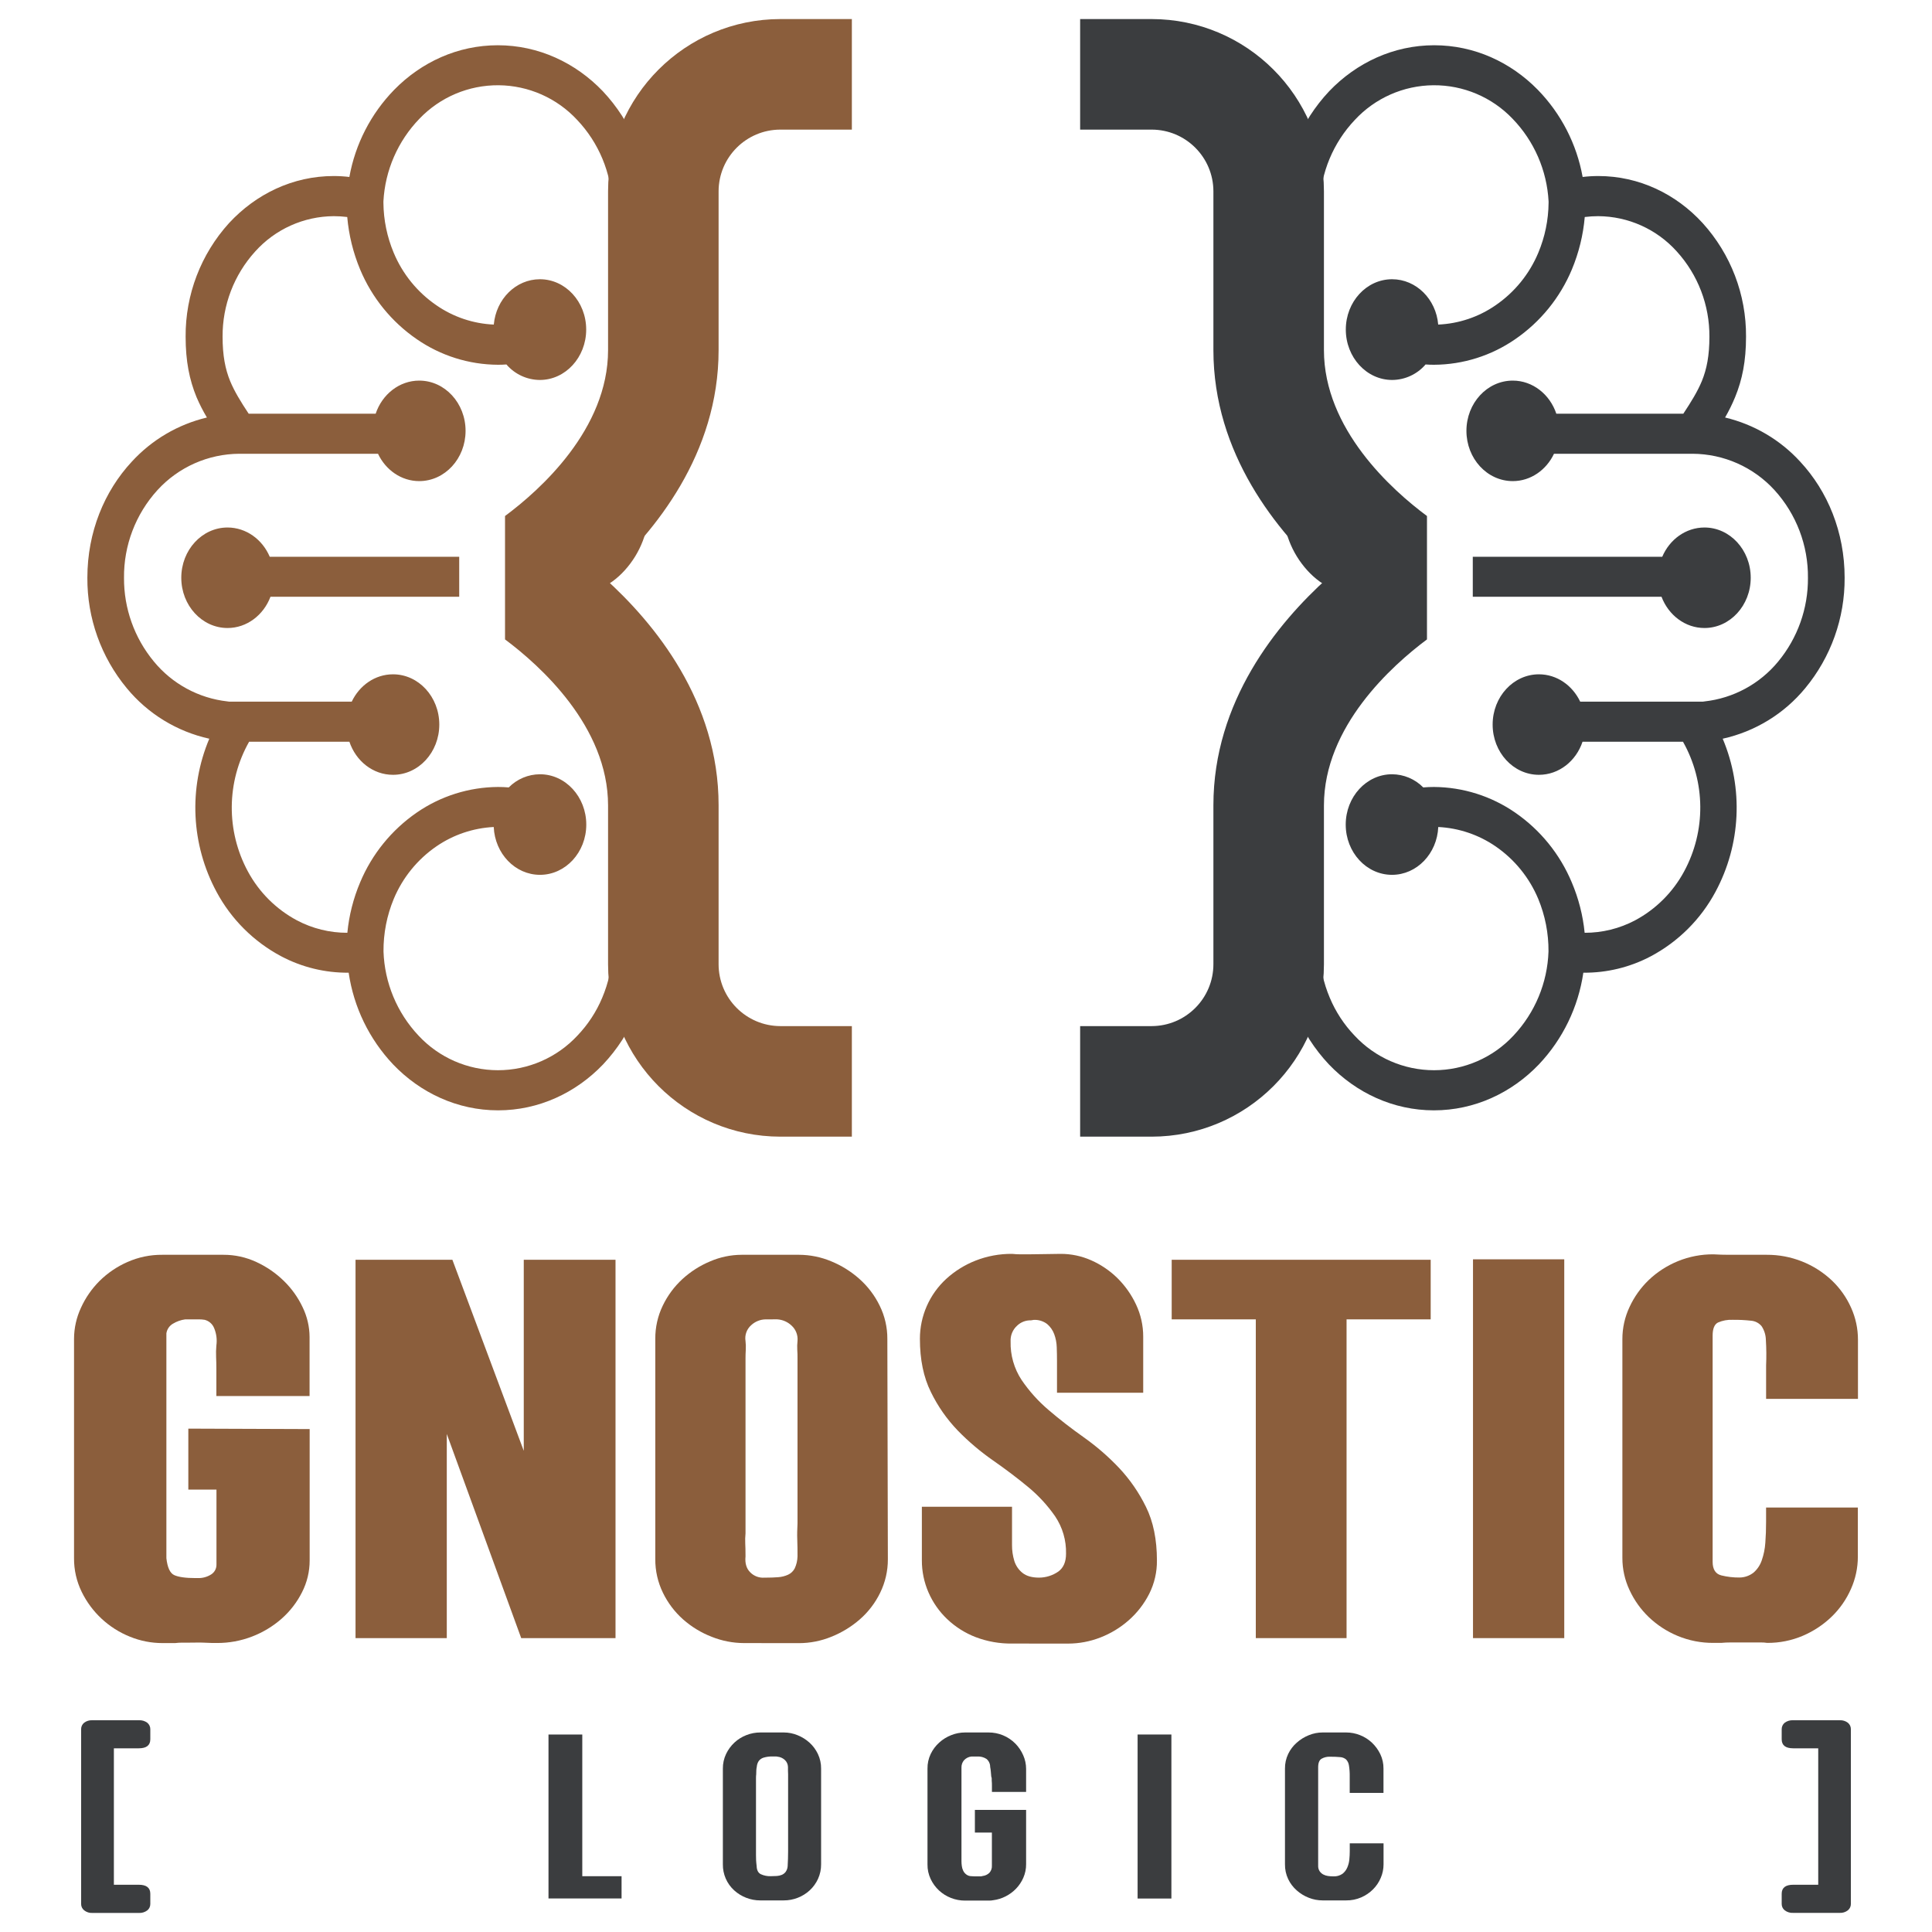
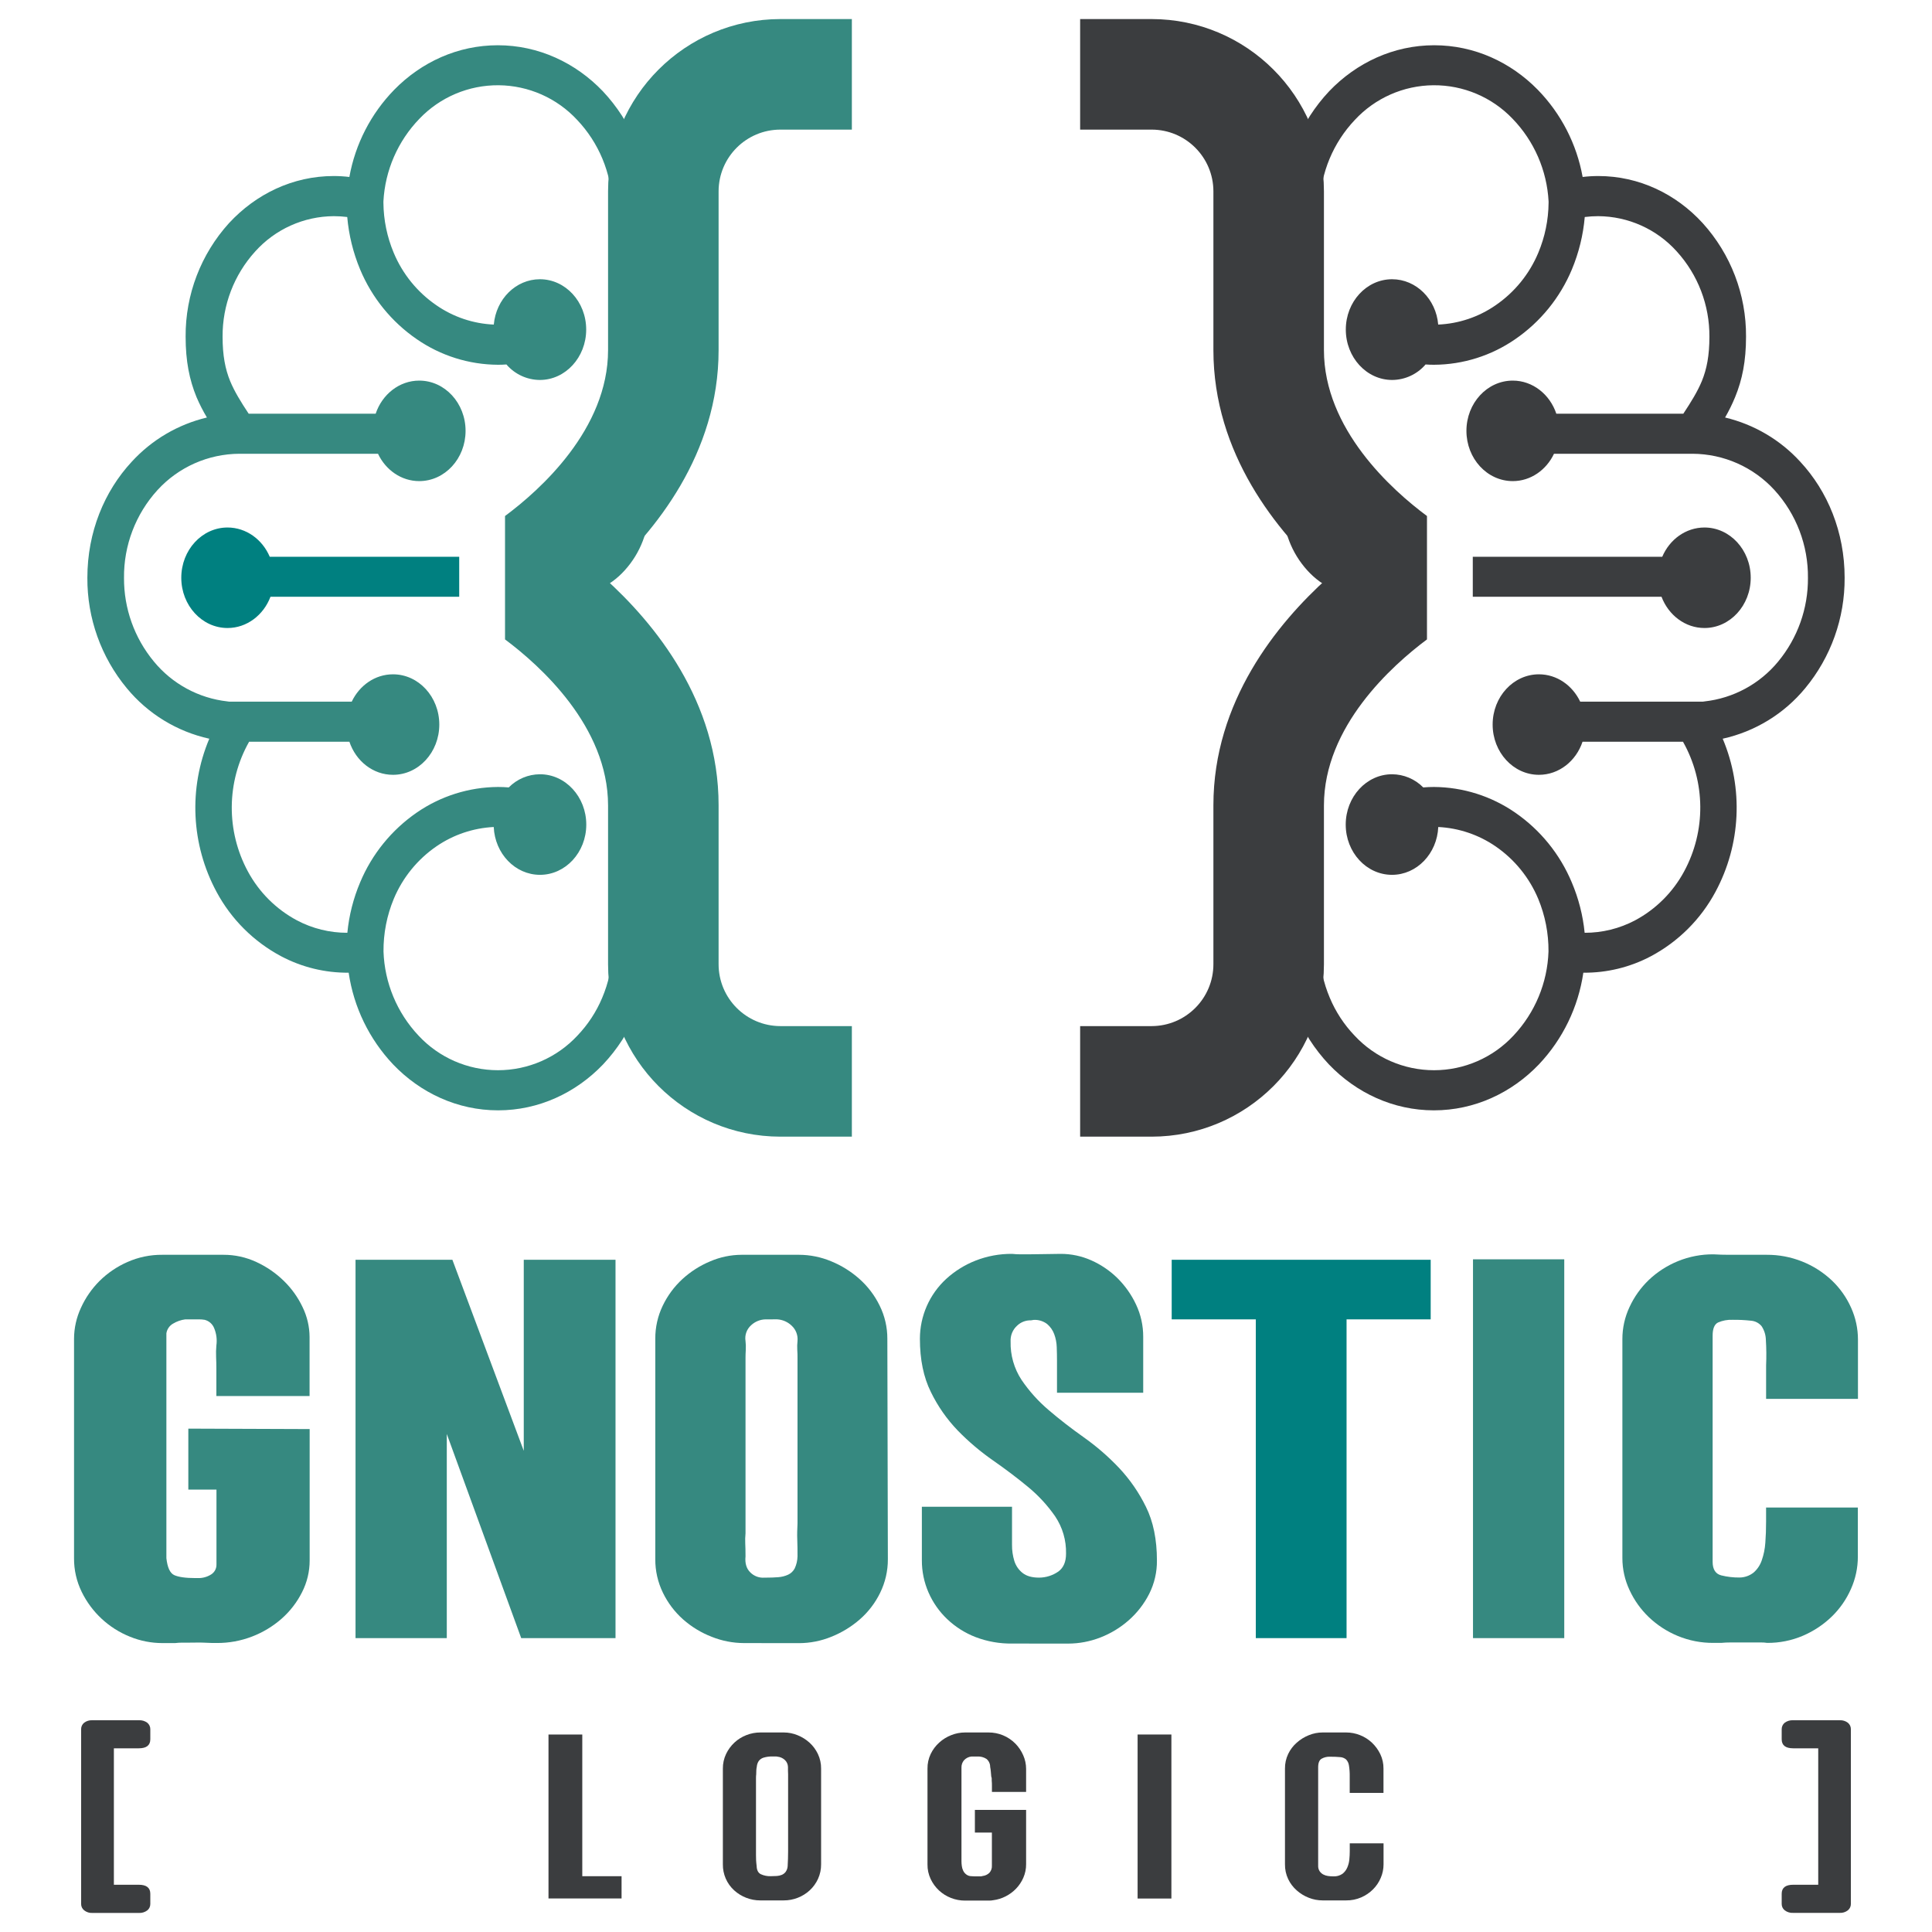
- <svg xmlns="http://www.w3.org/2000/svg" id="Layer_1" data-name="Layer 1" viewBox="0 0 900 900">
-   <defs>
-     <style>.cls-1,.cls-3{fill:#8b5e3c;}.cls-2,.cls-4{fill:#3b3d3f;}.cls-3,.cls-4{fill-rule:evenodd;}</style>
+ <svg xmlns="http://www.w3.org/2000/svg" id="Layer_1" data-name="Layer 1" viewBox="0 0 900 900" version="1.1">
+   <defs id="defs58">
+     <style id="style56">.cls-1,.cls-3{fill:#8b5e3c;}.cls-2,.cls-4{fill:#3b3d3f;}.cls-3,.cls-4{fill-rule:evenodd;}</style>
  </defs>
-   <path class="cls-1" d="M88,765.21h-3.2a25.49,25.49,0,0,0-3.21.2H75.61a40,40,0,0,1-15-2.94,42.65,42.65,0,0,1-22.56-20.93,35.11,35.11,0,0,1-3.56-15.67V623.65a34.42,34.42,0,0,1,3.21-14.4,42.35,42.35,0,0,1,8.66-12.52,43.06,43.06,0,0,1,13-8.83,39.22,39.22,0,0,1,16.26-3.37h28.5a36,36,0,0,1,15.32,3.37,45.64,45.64,0,0,1,12.82,8.83A42.37,42.37,0,0,1,141,609a32.11,32.11,0,0,1,3.21,13.77v27.56H100.79V637.54q0-2.73-.12-5.37a40.23,40.23,0,0,1,.12-5.36,15.4,15.4,0,0,0-1.07-8.2,6.41,6.41,0,0,0-4.4-3.79,15,15,0,0,0-2.61-.21H86.3a14.77,14.77,0,0,0-5.7,2,6.24,6.24,0,0,0-3.09,4.52V725.87c.48,4.35,1.7,7,3.68,7.89s5.27,1.37,9.86,1.37h1a11,11,0,0,0,6.29-1.68,5.31,5.31,0,0,0,2.5-4.63V693.9H87.73V665.51l56.52.21v61.21a32.42,32.42,0,0,1-3.57,14.83,40.92,40.92,0,0,1-9.5,12.3,45.7,45.7,0,0,1-13.77,8.31,44.88,44.88,0,0,1-16.39,3c-1.58,0-3.12,0-4.63-.1s-3-.1-4.39-.1Z" />
-   <path class="cls-1" d="M286.73,586.85V763.1H242.8L208.13,668V763.1H165.62V586.85h45.12l33.25,89v-89Z" />
-   <path class="cls-1" d="M346.58,765.41a40.93,40.93,0,0,1-15.08-2.94,44.24,44.24,0,0,1-13.3-8.1,39.86,39.86,0,0,1-9.38-12.4,35.19,35.19,0,0,1-3.56-15.68V623.65a35,35,0,0,1,3.44-15.35,40.7,40.7,0,0,1,9.14-12.41,44.55,44.55,0,0,1,13-8.31,37.34,37.34,0,0,1,14.6-3.05h26.84a39.16,39.16,0,0,1,14.84,3,45.78,45.78,0,0,1,13.18,8.2,40.15,40.15,0,0,1,9.5,12.52,34.48,34.48,0,0,1,3.56,15.45l.24,102.64A35.19,35.19,0,0,1,410,742a39.17,39.17,0,0,1-9.5,12.4,46.44,46.44,0,0,1-13.3,8.1,40.05,40.05,0,0,1-15,2.94Zm10.21-150.8a10.12,10.12,0,0,0-6.88,2.73,8.12,8.12,0,0,0-2.62,7.37,23.62,23.62,0,0,1,.12,4.1c-.08,1.33-.12,2.63-.12,3.89v81.61a31.82,31.82,0,0,0-.12,4.73q.12,2.21.12,6c-.32,3.23.44,5.72,2.26,7.47a8.35,8.35,0,0,0,6.53,2.42h.47q3.33,0,5.94-.21a13.41,13.41,0,0,0,4.63-1.16,6.57,6.57,0,0,0,3.09-2.94,13.92,13.92,0,0,0,1.3-5.58c0-2.66,0-5.26-.11-7.78s0-5,.11-7.57v-77c0-1.26,0-2.56-.11-3.89a24.63,24.63,0,0,1,.11-4.1,8.6,8.6,0,0,0-2.72-7.15,10.63,10.63,0,0,0-6.77-2.95Z" />
-   <path class="cls-1" d="M471.49,765.63a45.92,45.92,0,0,1-17-3,40.31,40.31,0,0,1-13.29-8.42,38.18,38.18,0,0,1-8.67-12.4,37.07,37.07,0,0,1-3.09-15V701.9h42v17.77a24.69,24.69,0,0,0,1.07,7.47,11.47,11.47,0,0,0,3.8,5.57c1.82,1.47,4.4,2.21,7.72,2.21a15.86,15.86,0,0,0,9-2.84q3.57-2.62,3.57-8.31a29.91,29.91,0,0,0-5.11-17.46A68.09,68.09,0,0,0,479,692.75q-7.49-6.21-16.39-12.41a113.17,113.17,0,0,1-16.39-13.88,70.15,70.15,0,0,1-12.58-18q-5.12-10.31-5.11-24.82a37.91,37.91,0,0,1,12.23-27.86,44.28,44.28,0,0,1,13.65-8.52,45.48,45.48,0,0,1,17.1-3.16,34.7,34.7,0,0,0,3.8.21h3.8q3.8,0,7.49-.1t7.48-.11a34.87,34.87,0,0,1,14.24,3,41.3,41.3,0,0,1,12.24,8.31,42.82,42.82,0,0,1,8.66,12.3,34.8,34.8,0,0,1,3.33,15v26.08H492.39V634q0-3.15-.12-6.42a19.21,19.21,0,0,0-1.18-6.09,11.28,11.28,0,0,0-3.33-4.74,9.52,9.52,0,0,0-6.29-1.89c.15,0,0,0-.6.11s-.75.1-.59.1a8.88,8.88,0,0,0-6.41,2.42,9.28,9.28,0,0,0-3.09,7.47,31.13,31.13,0,0,0,5.11,17.87,69.85,69.85,0,0,0,12.58,14q7.48,6.42,16.39,12.72a111.59,111.59,0,0,1,16.39,14.2,74.06,74.06,0,0,1,12.58,18.2q5.11,10.3,5.11,25a33.77,33.77,0,0,1-3.56,15.45,41.16,41.16,0,0,1-9.5,12.31,43.71,43.71,0,0,1-13.3,8.1,41.36,41.36,0,0,1-15,2.84Z" />
-   <path class="cls-1" d="M545.82,614.61V586.85H666.47v27.76H627.28V763.1H585V614.61Z" />
-   <path class="cls-1" d="M686.18,586.64h42.51V763.1H686.18Z" />
-   <path class="cls-1" d="M798.26,584.32c2.38.14,4.75.21,7.13.21H823a43.87,43.87,0,0,1,30.4,12,40,40,0,0,1,8.9,12.62,36.11,36.11,0,0,1,3.21,14.94v27.55H822.72V636.06a112.71,112.71,0,0,0-.11-11.88,12,12,0,0,0-2-6.41,7.11,7.11,0,0,0-4.87-2.53,70.19,70.19,0,0,0-8.67-.42,15.16,15.16,0,0,0-6.77,1.26c-1.66.84-2.49,2.88-2.49,6.1V727.56c0,3.5,1.34,5.61,4,6.31a34,34,0,0,0,8.55,1,10.75,10.75,0,0,0,6.54-2.31,13.14,13.14,0,0,0,3.79-5.68,31,31,0,0,0,1.67-8.21c.24-3.08.35-6.37.35-9.88v-6.52h42.75v22.92a36.8,36.8,0,0,1-3.21,15,40.69,40.69,0,0,1-8.9,12.83,44.26,44.26,0,0,1-13.42,8.94,41.51,41.51,0,0,1-16.74,3.36,16.79,16.79,0,0,0-2.85-.2H806.1c-1.42,0-2.85.06-4.28.2h-3.56a42.6,42.6,0,0,1-16.74-3.25,43.76,43.76,0,0,1-13.42-8.73,41.61,41.61,0,0,1-9-12.62,35,35,0,0,1-3.33-14.94v-102a35,35,0,0,1,3.33-14.93,41.73,41.73,0,0,1,9-12.62,43.69,43.69,0,0,1,13.54-8.73A42.87,42.87,0,0,1,798.26,584.32Z" />
-   <path class="cls-2" d="M255.51,884.37V808h15.74v66h18.3v10.38Z" />
-   <path class="cls-2" d="M382.5,868.43a16,16,0,0,1-1.44,6.83,16.82,16.82,0,0,1-3.86,5.33,17.49,17.49,0,0,1-5.55,3.46,17.7,17.7,0,0,1-6.53,1.23h-11a17.73,17.73,0,0,1-6.53-1.23,17.93,17.93,0,0,1-5.55-3.42,16.09,16.09,0,0,1-5.3-12.2V823.9a15.57,15.57,0,0,1,1.49-6.83,17.72,17.72,0,0,1,3.91-5.33,17.49,17.49,0,0,1,5.55-3.46,17.77,17.77,0,0,1,6.53-1.23h10.9a16.91,16.91,0,0,1,6.43,1.28,18.62,18.62,0,0,1,5.55,3.46,17,17,0,0,1,3.91,5.28,15.57,15.57,0,0,1,1.49,6.83Zm-30.23-41.89a13.35,13.35,0,0,0-.1,1.69v35.92c0,.85,0,1.65.05,2.41s.12,1.69.26,2.78c.06,1.88.72,3.13,1.95,3.74A10.25,10.25,0,0,0,359,874q1.55,0,2.88-.09a7.36,7.36,0,0,0,2.37-.55,4.52,4.52,0,0,0,1.74-1.37,5.19,5.19,0,0,0,.93-2.64c.07-1.15.12-2.29.15-3.41s.06-2.26.06-3.42v-36q0-.82-.06-1.68c0-.58,0-1.14,0-1.69a4.6,4.6,0,0,0-1.54-3.37,5.86,5.86,0,0,0-3.39-1.46c0-.06-.34-.09-1-.09h-1.13a13.57,13.57,0,0,0-4.32.55,4.43,4.43,0,0,0-2.26,1.59,5.57,5.57,0,0,0-.88,2.6C352.32,824,352.27,825.2,352.27,826.54Z" />
-   <path class="cls-2" d="M452.52,874a15,15,0,0,0,1.64.09h2.58a3,3,0,0,0,1-.18,5.4,5.4,0,0,0,3.14-1.46,4.55,4.55,0,0,0,1.18-3.37V853.68h-7.92V843.11H478v25.32a15.31,15.31,0,0,1-1.29,6.28,17.15,17.15,0,0,1-3.39,5.1,18.16,18.16,0,0,1-4.88,3.6,17.42,17.42,0,0,1-5.76,1.78,9.66,9.66,0,0,1-1.85.18H459c-.55,0-1.05,0-1.49,0s-.91,0-1.39,0h-6.58a17.7,17.7,0,0,1-6.53-1.23,17.39,17.39,0,0,1-9.46-8.79,15.44,15.44,0,0,1-1.49-6.83V823.9a15.44,15.44,0,0,1,1.49-6.83,17.06,17.06,0,0,1,4-5.33,18.06,18.06,0,0,1,5.6-3.46,17.45,17.45,0,0,1,6.43-1.23h10.9A17.47,17.47,0,0,1,473,812.24a18,18,0,0,1,3.65,5.42A15.68,15.68,0,0,1,478,824v10.75H462.08V832.1c0-.92,0-1.8-.1-2.65v-.91a2.19,2.19,0,0,0-.21-.91c-.07-.79-.14-1.56-.2-2.32s-.17-1.5-.31-2.23a4.74,4.74,0,0,0-1.75-3.73,7.15,7.15,0,0,0-4.21-1.1c-.48,0-.95,0-1.39,0s-.91,0-1.39,0a5.49,5.49,0,0,0-3.44,1.74,5,5,0,0,0-1.19,3.36v43.72a15.88,15.88,0,0,0,.16,2.18,7,7,0,0,0,.66,2.23,4.76,4.76,0,0,0,1.44,1.73A3.87,3.87,0,0,0,452.52,874Z" />
-   <path class="cls-2" d="M529.94,808h15.74v76.41H529.94Z" />
-   <path class="cls-2" d="M616.1,885.28a17.44,17.44,0,0,1-6.42-1.23,18.53,18.53,0,0,1-5.6-3.42,16.3,16.3,0,0,1-4-5.28,15.64,15.64,0,0,1-1.49-6.92V823.9a15.44,15.44,0,0,1,1.49-6.83,16.52,16.52,0,0,1,4-5.28,19.26,19.26,0,0,1,5.6-3.46,16.9,16.9,0,0,1,6.42-1.28h11a17.44,17.44,0,0,1,6.42,1.23,17.26,17.26,0,0,1,5.56,3.51,18.24,18.24,0,0,1,3.9,5.32,15.21,15.21,0,0,1,1.5,6.79v11.29H628.75v-7.56a29.21,29.21,0,0,0-.36-5.23,5,5,0,0,0-1.33-2.78,4.72,4.72,0,0,0-2.83-1.09c-1.23-.12-2.88-.19-4.94-.19a7.3,7.3,0,0,0-3.6.92c-1.09.6-1.64,1.94-1.64,4v45.81a4.4,4.4,0,0,0,.67,2.59,4.92,4.92,0,0,0,1.64,1.51,6.69,6.69,0,0,0,2.21.73,17.21,17.21,0,0,0,2.47.18,6.93,6.93,0,0,0,4.27-1.14,7.31,7.31,0,0,0,2.26-2.87,12.37,12.37,0,0,0,1-3.78c.13-1.37.2-2.65.2-3.87v-3.73h15.74v9.83a15.85,15.85,0,0,1-1.29,6.24,16.79,16.79,0,0,1-3.6,5.37,17.91,17.91,0,0,1-5.5,3.74,17.12,17.12,0,0,1-7,1.41Z" />
-   <path class="cls-1" d="M283.26,163.08v-74A80.33,80.33,0,0,1,363.53,8.88h33.3v51.5h-33.3A28.79,28.79,0,0,0,334.75,89.1v74c0,48.18-29.52,84.51-53.38,106,23.86,21.45,53.38,57.78,53.38,106v74A28.84,28.84,0,0,0,363.53,478h33.3v51.5h-33.3a80.34,80.34,0,0,1-80.27-80.28v-74c0-36.85-31.76-65.23-48-77.36V240.38C251.62,228.25,283.26,199.88,283.26,163.08Z" />
-   <path class="cls-3" d="M125.66,259.36h88.26V278H126c-3.23,8.52-11,14.55-20,14.55-11.9,0-21.55-10.49-21.55-23.41s9.65-23.41,21.55-23.41C114.74,245.75,122.25,251.34,125.66,259.36Z" />
-   <path class="cls-3" d="M285.2,236.06v-141a59.71,59.71,0,0,0-16.3-39.16,50.45,50.45,0,0,0-73.52-.58,60,60,0,0,0-16.77,38.5l0,.66a61.6,61.6,0,0,0,4.79,23.26,55.63,55.63,0,0,0,19.88,24.46,50.86,50.86,0,0,0,26.75,9c1.05-11.87,10.27-21.12,21.48-21.12,11.91,0,21.56,10.49,21.56,23.44S263.39,177,251.48,177a20.66,20.66,0,0,1-15.57-7.22c-1.34.11-2.64.14-3.95.14v0A67.12,67.12,0,0,1,194.14,158a74,74,0,0,1-26.38-32.48,81.76,81.76,0,0,1-6-24.43,51.52,51.52,0,0,0-6.28-.39,49.58,49.58,0,0,0-36.62,16.47,58.51,58.51,0,0,0-15.17,39.7c0,8.79,1.24,15.06,3.52,20.65,2,4.83,4.94,9.62,8.64,15.21H175c3-9,11-15.43,20.29-15.43,11.94,0,21.59,10.49,21.59,23.41s-9.65,23.41-21.59,23.41c-8.35,0-15.64-5.19-19.2-12.74H111.51v0a52,52,0,0,0-38.18,16.95,59.86,59.86,0,0,0-15.56,40.9A60.49,60.49,0,0,0,71.63,308.1,51.78,51.78,0,0,0,106,326.75v0l.76.11.69,0,.62,0v0h.51l.54,0,.55,0h1.81v0h52.37c3.59-7.55,10.85-12.74,19.23-12.74,11.91,0,21.56,10.49,21.56,23.41s-9.65,23.41-21.56,23.41c-9.36,0-17.31-6.43-20.32-15.42H116.05A62.47,62.47,0,0,0,115.5,406a55.87,55.87,0,0,0,22.79,22.72,50,50,0,0,0,23.52,5.81,80,80,0,0,1,5.95-23.48,74.32,74.32,0,0,1,26.38-32.52A67.35,67.35,0,0,1,232,366.6v0c1.63,0,3.3.07,5,.21a20.51,20.51,0,0,1,14.55-6.13c11.91,0,21.56,10.53,21.56,23.45s-9.65,23.4-21.56,23.4c-11.57,0-21-9.87-21.55-22.28a51.72,51.72,0,0,0-26.68,9,55.79,55.79,0,0,0-19.88,24.46,62.7,62.7,0,0,0-4.79,24.5h0a60.13,60.13,0,0,0,16.29,39.19,50.54,50.54,0,0,0,74.07,0,57.92,57.92,0,0,0,11.51-17.57,60.88,60.88,0,0,0,4.79-21.62V296.56c0-4.72,3.52-8.6,7.87-8.6h1.42c4.35,0,7.87,3.88,7.87,8.6V443.25l0,.32a79.23,79.23,0,0,1-21.52,52.26c-12.71,13.28-30,21.41-48.92,21.41s-36.22-8.13-48.92-21.41a78.75,78.75,0,0,1-20.69-42.71,65.86,65.86,0,0,1-31.46-7.66,73.11,73.11,0,0,1-30.09-30,82.69,82.69,0,0,1-3.37-71.34,69.13,69.13,0,0,1-38.43-23.52,79.87,79.87,0,0,1-18.37-51.46c0-21.3,7.92-40.32,20.69-54.07a69.2,69.2,0,0,1,35-20.58A79.14,79.14,0,0,1,91.55,185c-3.3-8.05-5.08-16.69-5.08-28.16a78,78,0,0,1,20.22-52.91C119.21,90.4,136.41,82,155.46,82a61.47,61.47,0,0,1,7.29.44A77.94,77.94,0,0,1,183.66,41.8c12.63-12.88,29.61-20.72,48.23-20.72,18.94,0,36.21,8.13,48.92,21.41a79.31,79.31,0,0,1,21.52,52.26l0,.33v141A43.61,43.61,0,0,1,291,265.71,37.17,37.17,0,0,1,263.71,278h-16.8V259.36h16.8a20.66,20.66,0,0,0,15.17-6.82A24.34,24.34,0,0,0,285.2,236.06Z" />
-   <path class="cls-2" d="M616.74,163.08v-74A80.33,80.33,0,0,0,536.47,8.88h-33.3v51.5h33.3A28.79,28.79,0,0,1,565.25,89.1v74c0,48.18,29.52,84.51,53.38,106-23.86,21.45-53.38,57.78-53.38,106v74A28.84,28.84,0,0,1,536.47,478h-33.3v51.5h33.3a80.34,80.34,0,0,0,80.27-80.28v-74c0-36.85,31.76-65.23,48-77.36V240.38C648.38,228.25,616.74,199.88,616.74,163.08Z" />
-   <path class="cls-4" d="M774.34,259.36H686.08V278H774c3.23,8.52,11,14.55,20,14.55,11.9,0,21.55-10.49,21.55-23.41s-9.65-23.41-21.55-23.41C785.26,245.75,777.75,251.34,774.34,259.36Z" />
-   <path class="cls-4" d="M614.8,236.06v-141a59.71,59.71,0,0,1,16.3-39.16,50.45,50.45,0,0,1,73.52-.58,60,60,0,0,1,16.77,38.5l0,.66a61.6,61.6,0,0,1-4.79,23.26,55.63,55.63,0,0,1-19.88,24.46,50.86,50.86,0,0,1-26.75,9c-1-11.87-10.27-21.12-21.48-21.12-11.91,0-21.56,10.49-21.56,23.44S636.61,177,648.52,177a20.66,20.66,0,0,0,15.57-7.22c1.34.11,2.64.14,3.95.14v0A67.12,67.12,0,0,0,705.86,158a74,74,0,0,0,26.38-32.48,81.76,81.76,0,0,0,6-24.43,51.52,51.52,0,0,1,6.28-.39,49.58,49.58,0,0,1,36.62,16.47,58.51,58.51,0,0,1,15.17,39.7c0,8.79-1.24,15.06-3.52,20.65-2,4.83-4.94,9.62-8.64,15.21H725c-3-9-11-15.43-20.29-15.43-11.94,0-21.59,10.49-21.59,23.41s9.65,23.41,21.59,23.41c8.35,0,15.64-5.19,19.2-12.74h64.56v0a52,52,0,0,1,38.18,16.95,59.86,59.86,0,0,1,15.56,40.9,60.49,60.49,0,0,1-13.86,38.94A51.78,51.78,0,0,1,794,326.75v0l-.76.11-.69,0-.62,0v0h-.51l-.54,0-.55,0h-1.81v0H736.12c-3.59-7.55-10.85-12.74-19.23-12.74-11.91,0-21.56,10.49-21.56,23.41s9.65,23.41,21.56,23.41c9.36,0,17.31-6.43,20.32-15.42H784A62.47,62.47,0,0,1,784.5,406a55.87,55.87,0,0,1-22.79,22.72,50,50,0,0,1-23.52,5.81,80,80,0,0,0-6-23.48,74.32,74.32,0,0,0-26.38-32.52A67.35,67.35,0,0,0,668,366.6v0c-1.63,0-3.3.07-5,.21a20.51,20.51,0,0,0-14.55-6.13c-11.91,0-21.56,10.53-21.56,23.45s9.65,23.4,21.56,23.4c11.57,0,21-9.87,21.55-22.28a51.72,51.72,0,0,1,26.68,9,55.79,55.79,0,0,1,19.88,24.46,62.7,62.7,0,0,1,4.79,24.5h0a60.13,60.13,0,0,1-16.29,39.19,50.54,50.54,0,0,1-74.07,0,57.92,57.92,0,0,1-11.51-17.57,60.88,60.88,0,0,1-4.79-21.62V296.56c0-4.72-3.52-8.6-7.87-8.6h-1.42c-4.35,0-7.87,3.88-7.87,8.6V443.25l0,.32a79.23,79.23,0,0,0,21.52,52.26c12.71,13.28,30,21.41,48.92,21.41s36.22-8.13,48.92-21.41a78.75,78.75,0,0,0,20.69-42.71,65.86,65.86,0,0,0,31.46-7.66,73.11,73.11,0,0,0,30.09-30,82.69,82.69,0,0,0,3.37-71.34,69.13,69.13,0,0,0,38.43-23.52,79.87,79.87,0,0,0,18.37-51.46c0-21.3-7.92-40.32-20.69-54.07a69.2,69.2,0,0,0-35-20.58,79.14,79.14,0,0,0,4.68-9.51c3.3-8.05,5.08-16.69,5.08-28.16a78,78,0,0,0-20.22-52.91C780.79,90.4,763.59,82,744.54,82a61.47,61.47,0,0,0-7.29.44A77.94,77.94,0,0,0,716.34,41.8c-12.63-12.88-29.61-20.72-48.23-20.72-18.94,0-36.21,8.13-48.92,21.41a79.31,79.31,0,0,0-21.52,52.26l0,.33v141A43.61,43.61,0,0,0,609,265.71,37.17,37.17,0,0,0,636.29,278h16.8V259.36h-16.8a20.66,20.66,0,0,1-15.17-6.82A24.34,24.34,0,0,1,614.8,236.06Z" />
-   <path class="cls-2" d="M64.66,814.43c3.56,0,5.36-1.4,5.36-4.21v-4.71a3.8,3.8,0,0,0-1.42-3,6,6,0,0,0-3.94-1.15H43a5.74,5.74,0,0,0-3.79,1.15,3.8,3.8,0,0,0-1.42,3V838.8h0v8.79h0v39.32a3.74,3.74,0,0,0,1.42,3A5.64,5.64,0,0,0,43,891.12H64.66a5.94,5.94,0,0,0,3.94-1.18,3.74,3.74,0,0,0,1.42-3V882.2c0-2.81-1.8-4.21-5.36-4.21H53.05V814.43Z" />
-   <path class="cls-2" d="M835.34,814.43c-3.56,0-5.36-1.4-5.36-4.21v-4.71a3.8,3.8,0,0,1,1.42-3,6,6,0,0,1,3.94-1.15H857a5.74,5.74,0,0,1,3.79,1.15,3.8,3.8,0,0,1,1.42,3V838.8h0v8.79h0v39.32a3.74,3.74,0,0,1-1.42,3,5.64,5.64,0,0,1-3.79,1.18H835.34a5.94,5.94,0,0,1-3.94-1.18,3.74,3.74,0,0,1-1.42-3V882.2c0-2.81,1.8-4.21,5.36-4.21H847V814.43Z" />
+   <path class="cls-1" d="M88,765.21h-3.2a25.49,25.49,0,0,0-3.21.2H75.61a40,40,0,0,1-15-2.94,42.65,42.65,0,0,1-22.56-20.93,35.11,35.11,0,0,1-3.56-15.67V623.65a34.42,34.42,0,0,1,3.21-14.4,42.35,42.35,0,0,1,8.66-12.52,43.06,43.06,0,0,1,13-8.83,39.22,39.22,0,0,1,16.26-3.37h28.5a36,36,0,0,1,15.32,3.37,45.64,45.64,0,0,1,12.82,8.83A42.37,42.37,0,0,1,141,609a32.11,32.11,0,0,1,3.21,13.77v27.56H100.79V637.54q0-2.73-.12-5.37a40.23,40.23,0,0,1,.12-5.36,15.4,15.4,0,0,0-1.07-8.2,6.41,6.41,0,0,0-4.4-3.79,15,15,0,0,0-2.61-.21H86.3a14.77,14.77,0,0,0-5.7,2,6.24,6.24,0,0,0-3.09,4.52V725.87c.48,4.35,1.7,7,3.68,7.89s5.27,1.37,9.86,1.37h1a11,11,0,0,0,6.29-1.68,5.31,5.31,0,0,0,2.5-4.63V693.9H87.73V665.51l56.52.21v61.21a32.42,32.42,0,0,1-3.57,14.83,40.92,40.92,0,0,1-9.5,12.3,45.7,45.7,0,0,1-13.77,8.31,44.88,44.88,0,0,1-16.39,3c-1.58,0-3.12,0-4.63-.1s-3-.1-4.39-.1Z" id="path60" style="fill:#368980;fill-opacity:1" />
+   <path class="cls-1" d="M286.73,586.85V763.1H242.8L208.13,668V763.1H165.62V586.85h45.12l33.25,89v-89Z" id="path62" style="fill:#368980;fill-opacity:1" />
+   <path class="cls-1" d="M346.58,765.41a40.93,40.93,0,0,1-15.08-2.94,44.24,44.24,0,0,1-13.3-8.1,39.86,39.86,0,0,1-9.38-12.4,35.19,35.19,0,0,1-3.56-15.68V623.65a35,35,0,0,1,3.44-15.35,40.7,40.7,0,0,1,9.14-12.41,44.55,44.55,0,0,1,13-8.31,37.34,37.34,0,0,1,14.6-3.05h26.84a39.16,39.16,0,0,1,14.84,3,45.78,45.78,0,0,1,13.18,8.2,40.15,40.15,0,0,1,9.5,12.52,34.48,34.48,0,0,1,3.56,15.45l.24,102.64A35.19,35.19,0,0,1,410,742a39.17,39.17,0,0,1-9.5,12.4,46.44,46.44,0,0,1-13.3,8.1,40.05,40.05,0,0,1-15,2.94Zm10.21-150.8a10.12,10.12,0,0,0-6.88,2.73,8.12,8.12,0,0,0-2.62,7.37,23.62,23.62,0,0,1,.12,4.1c-.08,1.33-.12,2.63-.12,3.89v81.61a31.82,31.82,0,0,0-.12,4.73q.12,2.21.12,6c-.32,3.23.44,5.72,2.26,7.47a8.35,8.35,0,0,0,6.53,2.42h.47q3.33,0,5.94-.21a13.41,13.41,0,0,0,4.63-1.16,6.57,6.57,0,0,0,3.09-2.94,13.92,13.92,0,0,0,1.3-5.58c0-2.66,0-5.26-.11-7.78s0-5,.11-7.57v-77c0-1.26,0-2.56-.11-3.89a24.63,24.63,0,0,1,.11-4.1,8.6,8.6,0,0,0-2.72-7.15,10.63,10.63,0,0,0-6.77-2.95Z" id="path64" style="fill:#368980;fill-opacity:1" />
+   <path class="cls-1" d="M471.49,765.63a45.92,45.92,0,0,1-17-3,40.31,40.31,0,0,1-13.29-8.42,38.18,38.18,0,0,1-8.67-12.4,37.07,37.07,0,0,1-3.09-15V701.9h42v17.77a24.69,24.69,0,0,0,1.07,7.47,11.47,11.47,0,0,0,3.8,5.57c1.82,1.47,4.4,2.21,7.72,2.21a15.86,15.86,0,0,0,9-2.84q3.57-2.62,3.57-8.31a29.91,29.91,0,0,0-5.11-17.46A68.09,68.09,0,0,0,479,692.75q-7.49-6.21-16.39-12.41a113.17,113.17,0,0,1-16.39-13.88,70.15,70.15,0,0,1-12.58-18q-5.12-10.31-5.11-24.82a37.91,37.91,0,0,1,12.23-27.86,44.28,44.28,0,0,1,13.65-8.52,45.48,45.48,0,0,1,17.1-3.16,34.7,34.7,0,0,0,3.8.21h3.8q3.8,0,7.49-.1t7.48-.11a34.87,34.87,0,0,1,14.24,3,41.3,41.3,0,0,1,12.24,8.31,42.82,42.82,0,0,1,8.66,12.3,34.8,34.8,0,0,1,3.33,15v26.08H492.39V634q0-3.15-.12-6.42a19.21,19.21,0,0,0-1.18-6.09,11.28,11.28,0,0,0-3.33-4.74,9.52,9.52,0,0,0-6.29-1.89c.15,0,0,0-.6.11s-.75.1-.59.1a8.88,8.88,0,0,0-6.41,2.42,9.28,9.28,0,0,0-3.09,7.47,31.13,31.13,0,0,0,5.11,17.87,69.85,69.85,0,0,0,12.58,14q7.48,6.42,16.39,12.72a111.59,111.59,0,0,1,16.39,14.2,74.06,74.06,0,0,1,12.58,18.2q5.11,10.3,5.11,25a33.77,33.77,0,0,1-3.56,15.45,41.16,41.16,0,0,1-9.5,12.31,43.71,43.71,0,0,1-13.3,8.1,41.36,41.36,0,0,1-15,2.84Z" id="path66" style="fill:#368980;fill-opacity:1" />
+   <path class="cls-1" d="M545.82,614.61V586.85H666.47v27.76H627.28V763.1H585V614.61Z" id="path68" style="fill:#008080" />
+   <path class="cls-1" d="M686.18,586.64h42.51V763.1H686.18Z" id="path70" style="fill:#368980;fill-opacity:1" />
+   <path class="cls-1" d="M798.26,584.32c2.38.14,4.75.21,7.13.21H823a43.87,43.87,0,0,1,30.4,12,40,40,0,0,1,8.9,12.62,36.11,36.11,0,0,1,3.21,14.94v27.55H822.72V636.06a112.71,112.71,0,0,0-.11-11.88,12,12,0,0,0-2-6.41,7.11,7.11,0,0,0-4.87-2.53,70.19,70.19,0,0,0-8.67-.42,15.16,15.16,0,0,0-6.77,1.26c-1.66.84-2.49,2.88-2.49,6.1V727.56c0,3.5,1.34,5.61,4,6.31a34,34,0,0,0,8.55,1,10.75,10.75,0,0,0,6.54-2.31,13.14,13.14,0,0,0,3.79-5.68,31,31,0,0,0,1.67-8.21c.24-3.08.35-6.37.35-9.88v-6.52h42.75v22.92a36.8,36.8,0,0,1-3.21,15,40.69,40.69,0,0,1-8.9,12.83,44.26,44.26,0,0,1-13.42,8.94,41.51,41.51,0,0,1-16.74,3.36,16.79,16.79,0,0,0-2.85-.2H806.1c-1.42,0-2.85.06-4.28.2h-3.56a42.6,42.6,0,0,1-16.74-3.25,43.76,43.76,0,0,1-13.42-8.73,41.61,41.61,0,0,1-9-12.62,35,35,0,0,1-3.33-14.94v-102a35,35,0,0,1,3.33-14.93,41.73,41.73,0,0,1,9-12.62,43.69,43.69,0,0,1,13.54-8.73A42.87,42.87,0,0,1,798.26,584.32Z" id="path72" style="fill:#368980;fill-opacity:1" />
+   <path class="cls-2" d="M255.51,884.37V808h15.74v66h18.3v10.38Z" id="path74" />
+   <path class="cls-2" d="M382.5,868.43a16,16,0,0,1-1.44,6.83,16.82,16.82,0,0,1-3.86,5.33,17.49,17.49,0,0,1-5.55,3.46,17.7,17.7,0,0,1-6.53,1.23h-11a17.73,17.73,0,0,1-6.53-1.23,17.93,17.93,0,0,1-5.55-3.42,16.09,16.09,0,0,1-5.3-12.2V823.9a15.57,15.57,0,0,1,1.49-6.83,17.72,17.72,0,0,1,3.91-5.33,17.49,17.49,0,0,1,5.55-3.46,17.77,17.77,0,0,1,6.53-1.23h10.9a16.91,16.91,0,0,1,6.43,1.28,18.62,18.62,0,0,1,5.55,3.46,17,17,0,0,1,3.91,5.28,15.57,15.57,0,0,1,1.49,6.83Zm-30.23-41.89a13.35,13.35,0,0,0-.1,1.69v35.92c0,.85,0,1.65.05,2.41s.12,1.69.26,2.78c.06,1.88.72,3.13,1.95,3.74A10.25,10.25,0,0,0,359,874q1.55,0,2.88-.09a7.36,7.36,0,0,0,2.37-.55,4.52,4.52,0,0,0,1.74-1.37,5.19,5.19,0,0,0,.93-2.64c.07-1.15.12-2.29.15-3.41s.06-2.26.06-3.42v-36q0-.82-.06-1.68c0-.58,0-1.14,0-1.69a4.6,4.6,0,0,0-1.54-3.37,5.86,5.86,0,0,0-3.39-1.46c0-.06-.34-.09-1-.09h-1.13a13.57,13.57,0,0,0-4.32.55,4.43,4.43,0,0,0-2.26,1.59,5.57,5.57,0,0,0-.88,2.6C352.32,824,352.27,825.2,352.27,826.54Z" id="path76" />
+   <path class="cls-2" d="M452.52,874a15,15,0,0,0,1.64.09h2.58a3,3,0,0,0,1-.18,5.4,5.4,0,0,0,3.14-1.46,4.55,4.55,0,0,0,1.18-3.37V853.68h-7.92V843.11H478v25.32a15.31,15.31,0,0,1-1.29,6.28,17.15,17.15,0,0,1-3.39,5.1,18.16,18.16,0,0,1-4.88,3.6,17.42,17.42,0,0,1-5.76,1.78,9.66,9.66,0,0,1-1.85.18H459c-.55,0-1.05,0-1.49,0s-.91,0-1.39,0h-6.58a17.7,17.7,0,0,1-6.53-1.23,17.39,17.39,0,0,1-9.46-8.79,15.44,15.44,0,0,1-1.49-6.83V823.9a15.44,15.44,0,0,1,1.49-6.83,17.06,17.06,0,0,1,4-5.33,18.06,18.06,0,0,1,5.6-3.46,17.45,17.45,0,0,1,6.43-1.23h10.9A17.47,17.47,0,0,1,473,812.24a18,18,0,0,1,3.65,5.42A15.68,15.68,0,0,1,478,824v10.75H462.08V832.1c0-.92,0-1.8-.1-2.65v-.91a2.19,2.19,0,0,0-.21-.91c-.07-.79-.14-1.56-.2-2.32s-.17-1.5-.31-2.23a4.74,4.74,0,0,0-1.75-3.73,7.15,7.15,0,0,0-4.21-1.1c-.48,0-.95,0-1.39,0s-.91,0-1.39,0a5.49,5.49,0,0,0-3.44,1.74,5,5,0,0,0-1.19,3.36v43.72a15.88,15.88,0,0,0,.16,2.18,7,7,0,0,0,.66,2.23,4.76,4.76,0,0,0,1.44,1.73A3.87,3.87,0,0,0,452.52,874Z" id="path78" />
+   <path class="cls-2" d="M529.94,808h15.74v76.41H529.94Z" id="path80" />
+   <path class="cls-2" d="M616.1,885.28a17.44,17.44,0,0,1-6.42-1.23,18.53,18.53,0,0,1-5.6-3.42,16.3,16.3,0,0,1-4-5.28,15.64,15.64,0,0,1-1.49-6.92V823.9a15.44,15.44,0,0,1,1.49-6.83,16.52,16.52,0,0,1,4-5.28,19.26,19.26,0,0,1,5.6-3.46,16.9,16.9,0,0,1,6.42-1.28h11a17.44,17.44,0,0,1,6.42,1.23,17.26,17.26,0,0,1,5.56,3.51,18.24,18.24,0,0,1,3.9,5.32,15.21,15.21,0,0,1,1.5,6.79v11.29H628.75v-7.56a29.21,29.21,0,0,0-.36-5.23,5,5,0,0,0-1.33-2.78,4.72,4.72,0,0,0-2.83-1.09c-1.23-.12-2.88-.19-4.94-.19a7.3,7.3,0,0,0-3.6.92c-1.09.6-1.64,1.94-1.64,4v45.81a4.4,4.4,0,0,0,.67,2.59,4.92,4.92,0,0,0,1.64,1.51,6.69,6.69,0,0,0,2.21.73,17.21,17.21,0,0,0,2.47.18,6.93,6.93,0,0,0,4.27-1.14,7.31,7.31,0,0,0,2.26-2.87,12.37,12.37,0,0,0,1-3.78c.13-1.37.2-2.65.2-3.87v-3.73h15.74v9.83a15.85,15.85,0,0,1-1.29,6.24,16.79,16.79,0,0,1-3.6,5.37,17.91,17.91,0,0,1-5.5,3.74,17.12,17.12,0,0,1-7,1.41Z" id="path82" />
+   <path class="cls-1" d="M283.26,163.08v-74A80.33,80.33,0,0,1,363.53,8.88h33.3v51.5h-33.3A28.79,28.79,0,0,0,334.75,89.1v74c0,48.18-29.52,84.51-53.38,106,23.86,21.45,53.38,57.78,53.38,106v74A28.84,28.84,0,0,0,363.53,478h33.3v51.5h-33.3a80.34,80.34,0,0,1-80.27-80.28v-74c0-36.85-31.76-65.23-48-77.36V240.38C251.62,228.25,283.26,199.88,283.26,163.08Z" id="path84" style="fill:#368980;fill-opacity:1" />
+   <path class="cls-3" d="M125.66,259.36h88.26V278H126c-3.23,8.52-11,14.55-20,14.55-11.9,0-21.55-10.49-21.55-23.41s9.65-23.41,21.55-23.41C114.74,245.75,122.25,251.34,125.66,259.36Z" id="path86" style="fill:#008080" />
+   <path class="cls-3" d="M285.2,236.06v-141a59.71,59.71,0,0,0-16.3-39.16,50.45,50.45,0,0,0-73.52-.58,60,60,0,0,0-16.77,38.5l0,.66a61.6,61.6,0,0,0,4.79,23.26,55.63,55.63,0,0,0,19.88,24.46,50.86,50.86,0,0,0,26.75,9c1.05-11.87,10.27-21.12,21.48-21.12,11.91,0,21.56,10.49,21.56,23.44S263.39,177,251.48,177a20.66,20.66,0,0,1-15.57-7.22c-1.34.11-2.64.14-3.95.14v0A67.12,67.12,0,0,1,194.14,158a74,74,0,0,1-26.38-32.48,81.76,81.76,0,0,1-6-24.43,51.52,51.52,0,0,0-6.28-.39,49.58,49.58,0,0,0-36.62,16.47,58.51,58.51,0,0,0-15.17,39.7c0,8.79,1.24,15.06,3.52,20.65,2,4.83,4.94,9.62,8.64,15.21H175c3-9,11-15.43,20.29-15.43,11.94,0,21.59,10.49,21.59,23.41s-9.65,23.41-21.59,23.41c-8.35,0-15.64-5.19-19.2-12.74H111.51v0a52,52,0,0,0-38.18,16.95,59.86,59.86,0,0,0-15.56,40.9A60.49,60.49,0,0,0,71.63,308.1,51.78,51.78,0,0,0,106,326.75v0l.76.11.69,0,.62,0v0h.51l.54,0,.55,0h1.81v0h52.37c3.59-7.55,10.85-12.74,19.23-12.74,11.91,0,21.56,10.49,21.56,23.41s-9.65,23.41-21.56,23.41c-9.36,0-17.31-6.43-20.32-15.42H116.05A62.47,62.47,0,0,0,115.5,406a55.87,55.87,0,0,0,22.79,22.72,50,50,0,0,0,23.52,5.81,80,80,0,0,1,5.95-23.48,74.32,74.32,0,0,1,26.38-32.52A67.35,67.35,0,0,1,232,366.6v0c1.63,0,3.3.07,5,.21a20.51,20.51,0,0,1,14.55-6.13c11.91,0,21.56,10.53,21.56,23.45s-9.65,23.4-21.56,23.4c-11.57,0-21-9.87-21.55-22.28a51.72,51.72,0,0,0-26.68,9,55.79,55.79,0,0,0-19.88,24.46,62.7,62.7,0,0,0-4.79,24.5h0a60.13,60.13,0,0,0,16.29,39.19,50.54,50.54,0,0,0,74.07,0,57.92,57.92,0,0,0,11.51-17.57,60.88,60.88,0,0,0,4.79-21.62V296.56c0-4.72,3.52-8.6,7.87-8.6h1.42c4.35,0,7.87,3.88,7.87,8.6V443.25l0,.32a79.23,79.23,0,0,1-21.52,52.26c-12.71,13.28-30,21.41-48.92,21.41s-36.22-8.13-48.92-21.41a78.75,78.75,0,0,1-20.69-42.71,65.86,65.86,0,0,1-31.46-7.66,73.11,73.11,0,0,1-30.09-30,82.69,82.69,0,0,1-3.37-71.34,69.13,69.13,0,0,1-38.43-23.52,79.87,79.87,0,0,1-18.37-51.46c0-21.3,7.92-40.32,20.69-54.07a69.2,69.2,0,0,1,35-20.58A79.14,79.14,0,0,1,91.55,185c-3.3-8.05-5.08-16.69-5.08-28.16a78,78,0,0,1,20.22-52.91C119.21,90.4,136.41,82,155.46,82a61.47,61.47,0,0,1,7.29.44A77.94,77.94,0,0,1,183.66,41.8c12.63-12.88,29.61-20.72,48.23-20.72,18.94,0,36.21,8.13,48.92,21.41a79.31,79.31,0,0,1,21.52,52.26l0,.33v141A43.61,43.61,0,0,1,291,265.71,37.17,37.17,0,0,1,263.71,278h-16.8V259.36h16.8a20.66,20.66,0,0,0,15.17-6.82A24.34,24.34,0,0,0,285.2,236.06Z" id="path88" style="fill:#368980;fill-opacity:1" />
+   <path class="cls-2" d="M616.74,163.08v-74A80.33,80.33,0,0,0,536.47,8.88h-33.3v51.5h33.3A28.79,28.79,0,0,1,565.25,89.1v74c0,48.18,29.52,84.51,53.38,106-23.86,21.45-53.38,57.78-53.38,106v74A28.84,28.84,0,0,1,536.47,478h-33.3v51.5h33.3a80.34,80.34,0,0,0,80.27-80.28v-74c0-36.85,31.76-65.23,48-77.36V240.38C648.38,228.25,616.74,199.88,616.74,163.08Z" id="path90" />
+   <path class="cls-4" d="M774.34,259.36H686.08V278H774c3.23,8.52,11,14.55,20,14.55,11.9,0,21.55-10.49,21.55-23.41s-9.65-23.41-21.55-23.41C785.26,245.75,777.75,251.34,774.34,259.36Z" id="path92" />
+   <path class="cls-4" d="M614.8,236.06v-141a59.71,59.71,0,0,1,16.3-39.16,50.45,50.45,0,0,1,73.52-.58,60,60,0,0,1,16.77,38.5l0,.66a61.6,61.6,0,0,1-4.79,23.26,55.63,55.63,0,0,1-19.88,24.46,50.86,50.86,0,0,1-26.75,9c-1-11.87-10.27-21.12-21.48-21.12-11.91,0-21.56,10.49-21.56,23.44S636.61,177,648.52,177a20.66,20.66,0,0,0,15.57-7.22c1.34.11,2.64.14,3.95.14v0A67.12,67.12,0,0,0,705.86,158a74,74,0,0,0,26.38-32.48,81.76,81.76,0,0,0,6-24.43,51.52,51.52,0,0,1,6.28-.39,49.58,49.58,0,0,1,36.62,16.47,58.51,58.51,0,0,1,15.17,39.7c0,8.79-1.24,15.06-3.52,20.65-2,4.83-4.94,9.62-8.64,15.21H725c-3-9-11-15.43-20.29-15.43-11.94,0-21.59,10.49-21.59,23.41s9.65,23.41,21.59,23.41c8.35,0,15.64-5.19,19.2-12.74h64.56v0a52,52,0,0,1,38.18,16.95,59.86,59.86,0,0,1,15.56,40.9,60.49,60.49,0,0,1-13.86,38.94A51.78,51.78,0,0,1,794,326.75v0l-.76.11-.69,0-.62,0v0h-.51l-.54,0-.55,0h-1.81v0H736.12c-3.59-7.55-10.85-12.74-19.23-12.74-11.91,0-21.56,10.49-21.56,23.41s9.65,23.41,21.56,23.41c9.36,0,17.31-6.43,20.32-15.42H784A62.47,62.47,0,0,1,784.5,406a55.87,55.87,0,0,1-22.79,22.72,50,50,0,0,1-23.52,5.81,80,80,0,0,0-6-23.48,74.32,74.32,0,0,0-26.38-32.52A67.35,67.35,0,0,0,668,366.6v0c-1.63,0-3.3.07-5,.21a20.51,20.51,0,0,0-14.55-6.13c-11.91,0-21.56,10.53-21.56,23.45s9.65,23.4,21.56,23.4c11.57,0,21-9.87,21.55-22.28a51.72,51.72,0,0,1,26.68,9,55.79,55.79,0,0,1,19.88,24.46,62.7,62.7,0,0,1,4.79,24.5h0a60.13,60.13,0,0,1-16.29,39.19,50.54,50.54,0,0,1-74.07,0,57.92,57.92,0,0,1-11.51-17.57,60.88,60.88,0,0,1-4.79-21.62V296.56c0-4.72-3.52-8.6-7.87-8.6h-1.42c-4.35,0-7.87,3.88-7.87,8.6V443.25l0,.32a79.23,79.23,0,0,0,21.52,52.26c12.71,13.28,30,21.41,48.92,21.41s36.22-8.13,48.92-21.41a78.75,78.75,0,0,0,20.69-42.71,65.86,65.86,0,0,0,31.46-7.66,73.11,73.11,0,0,0,30.09-30,82.69,82.69,0,0,0,3.37-71.34,69.13,69.13,0,0,0,38.43-23.52,79.87,79.87,0,0,0,18.37-51.46c0-21.3-7.92-40.32-20.69-54.07a69.2,69.2,0,0,0-35-20.58,79.14,79.14,0,0,0,4.68-9.51c3.3-8.05,5.08-16.69,5.08-28.16a78,78,0,0,0-20.22-52.91C780.79,90.4,763.59,82,744.54,82a61.47,61.47,0,0,0-7.29.44A77.94,77.94,0,0,0,716.34,41.8c-12.63-12.88-29.61-20.72-48.23-20.72-18.94,0-36.21,8.13-48.92,21.41a79.31,79.31,0,0,0-21.52,52.26l0,.33v141A43.61,43.61,0,0,0,609,265.71,37.17,37.17,0,0,0,636.29,278h16.8V259.36h-16.8a20.66,20.66,0,0,1-15.17-6.82A24.34,24.34,0,0,1,614.8,236.06Z" id="path94" />
+   <path class="cls-2" d="M64.66,814.43c3.56,0,5.36-1.4,5.36-4.21v-4.71a3.8,3.8,0,0,0-1.42-3,6,6,0,0,0-3.94-1.15H43a5.74,5.74,0,0,0-3.79,1.15,3.8,3.8,0,0,0-1.42,3V838.8h0v8.79h0v39.32a3.74,3.74,0,0,0,1.42,3A5.64,5.64,0,0,0,43,891.12H64.66a5.94,5.94,0,0,0,3.94-1.18,3.74,3.74,0,0,0,1.42-3V882.2c0-2.81-1.8-4.21-5.36-4.21H53.05V814.43Z" id="path96" />
+   <path class="cls-2" d="M835.34,814.43c-3.56,0-5.36-1.4-5.36-4.21v-4.71a3.8,3.8,0,0,1,1.42-3,6,6,0,0,1,3.94-1.15H857a5.74,5.74,0,0,1,3.79,1.15,3.8,3.8,0,0,1,1.42,3V838.8h0v8.79h0v39.32a3.74,3.74,0,0,1-1.42,3,5.64,5.64,0,0,1-3.79,1.18H835.34a5.94,5.94,0,0,1-3.94-1.18,3.74,3.74,0,0,1-1.42-3V882.2c0-2.81,1.8-4.21,5.36-4.21H847V814.43Z" id="path98" />
</svg>
